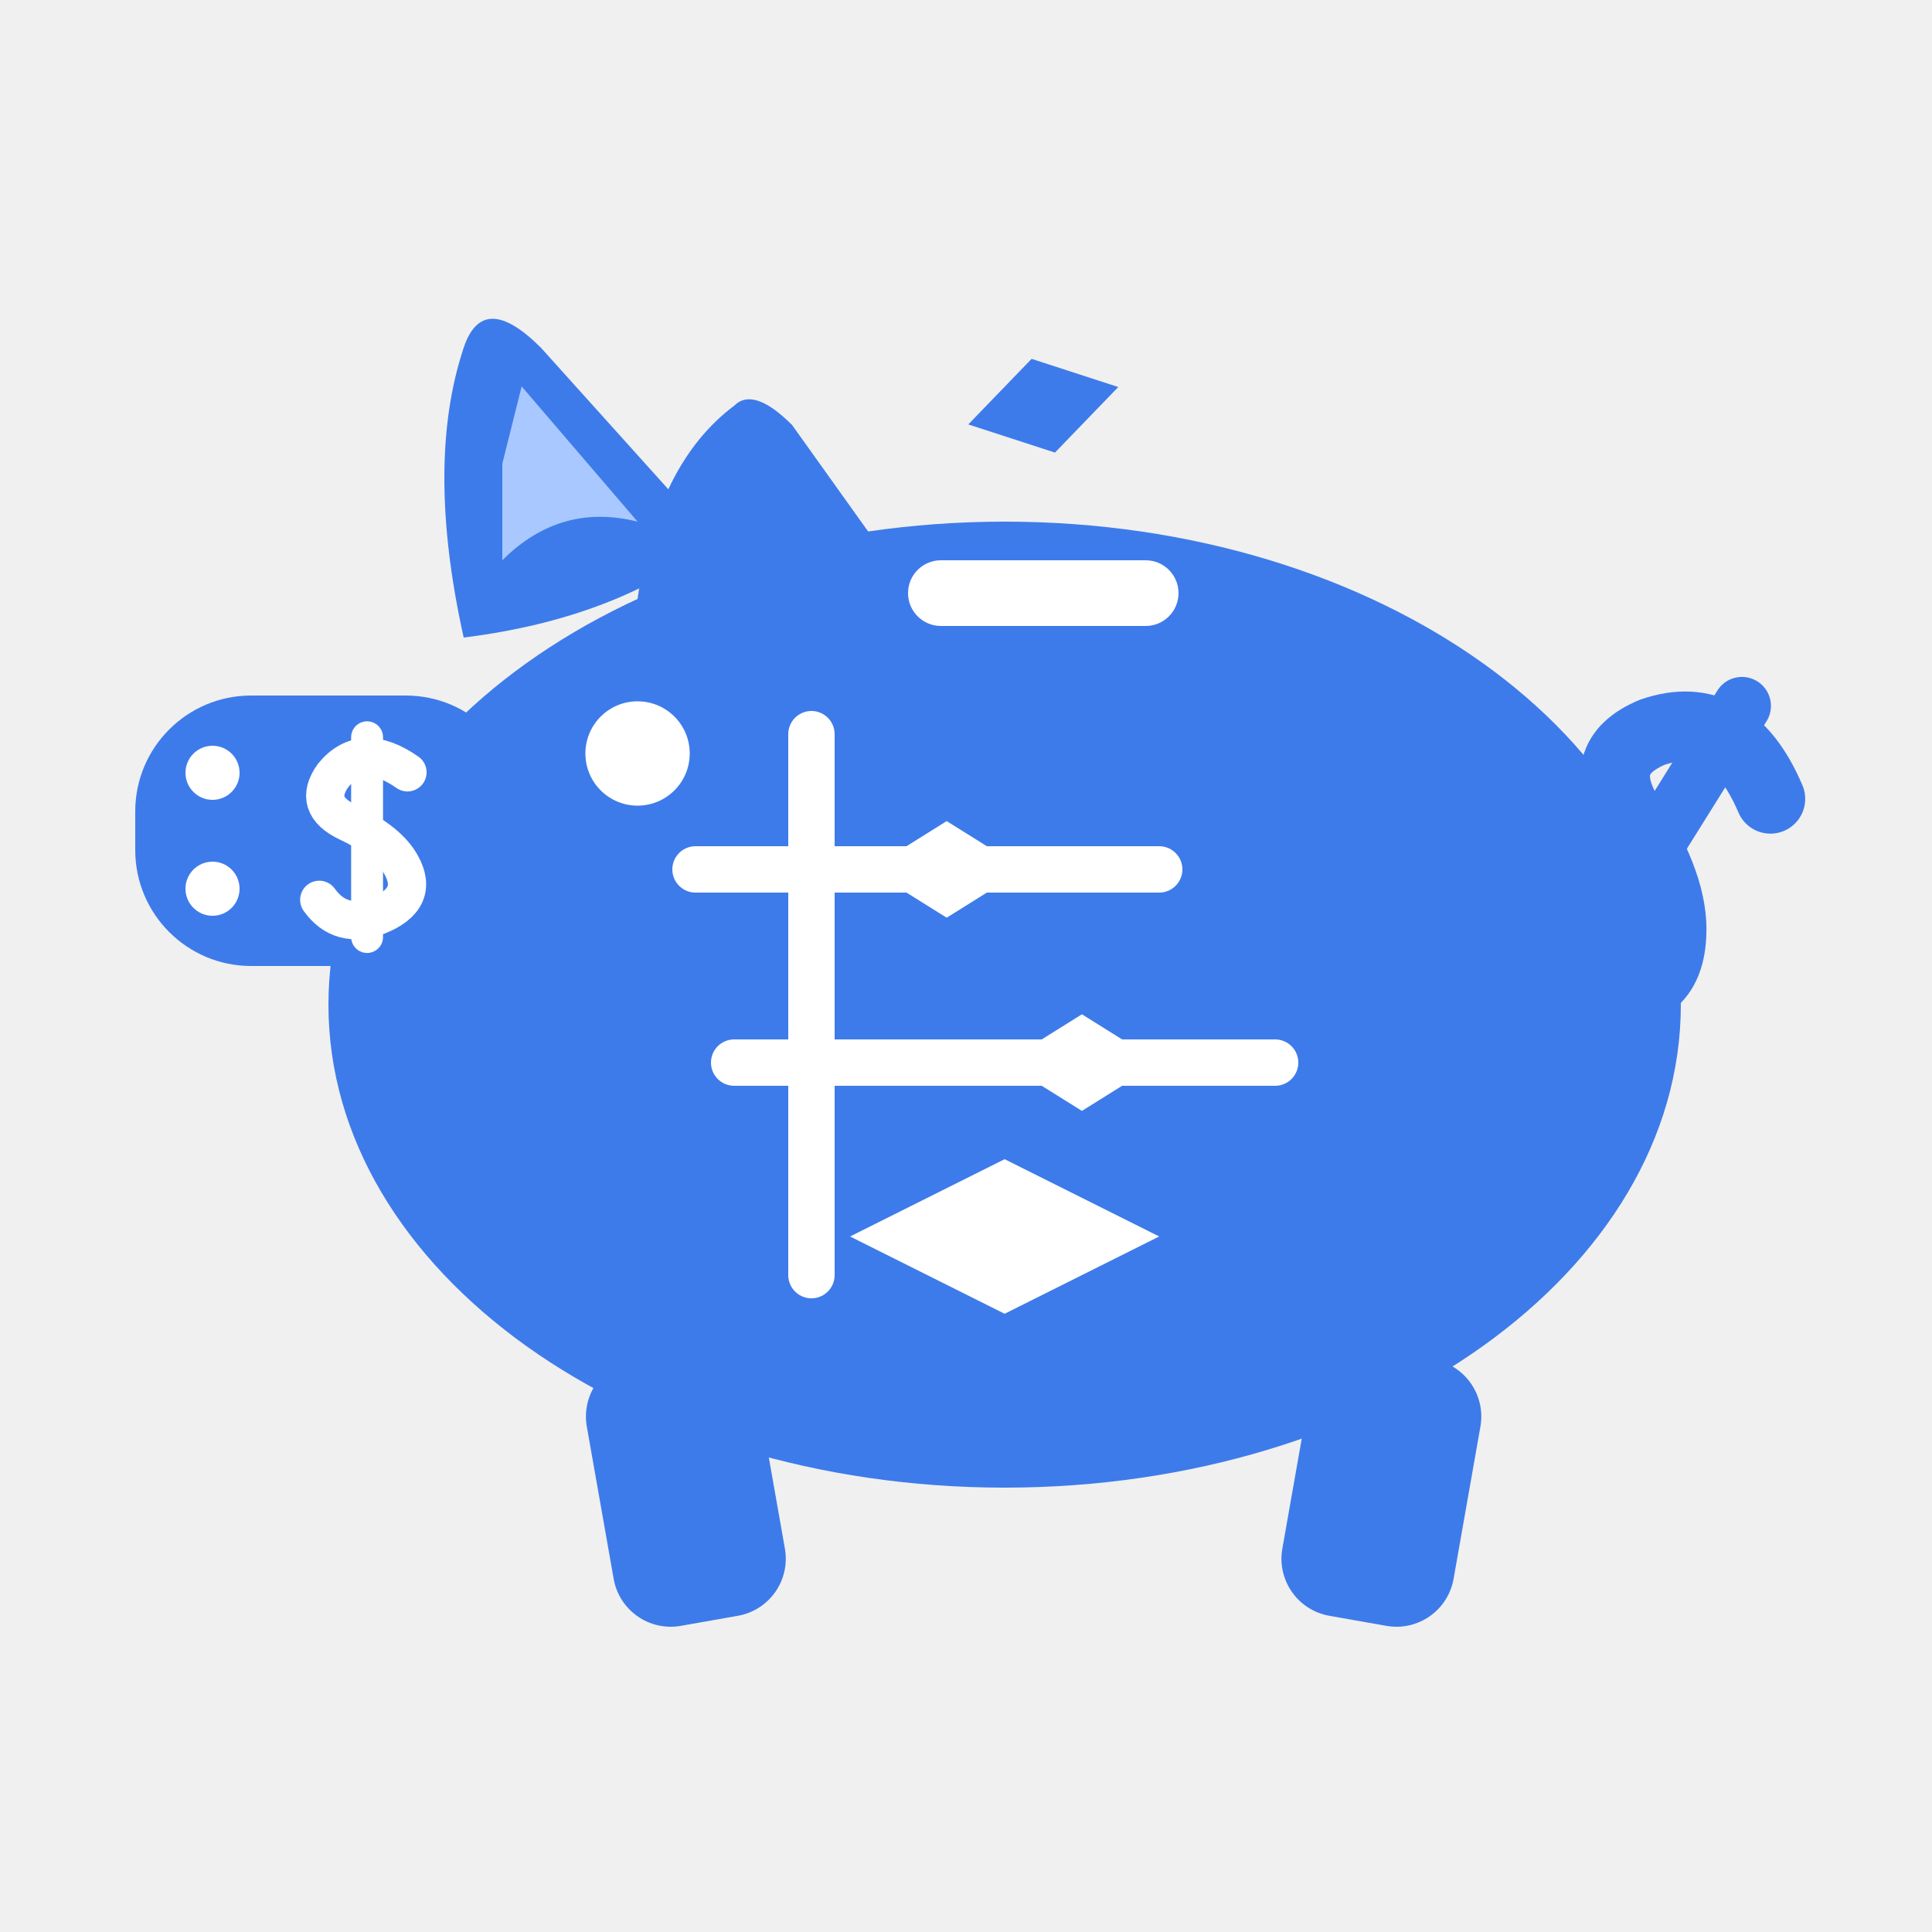
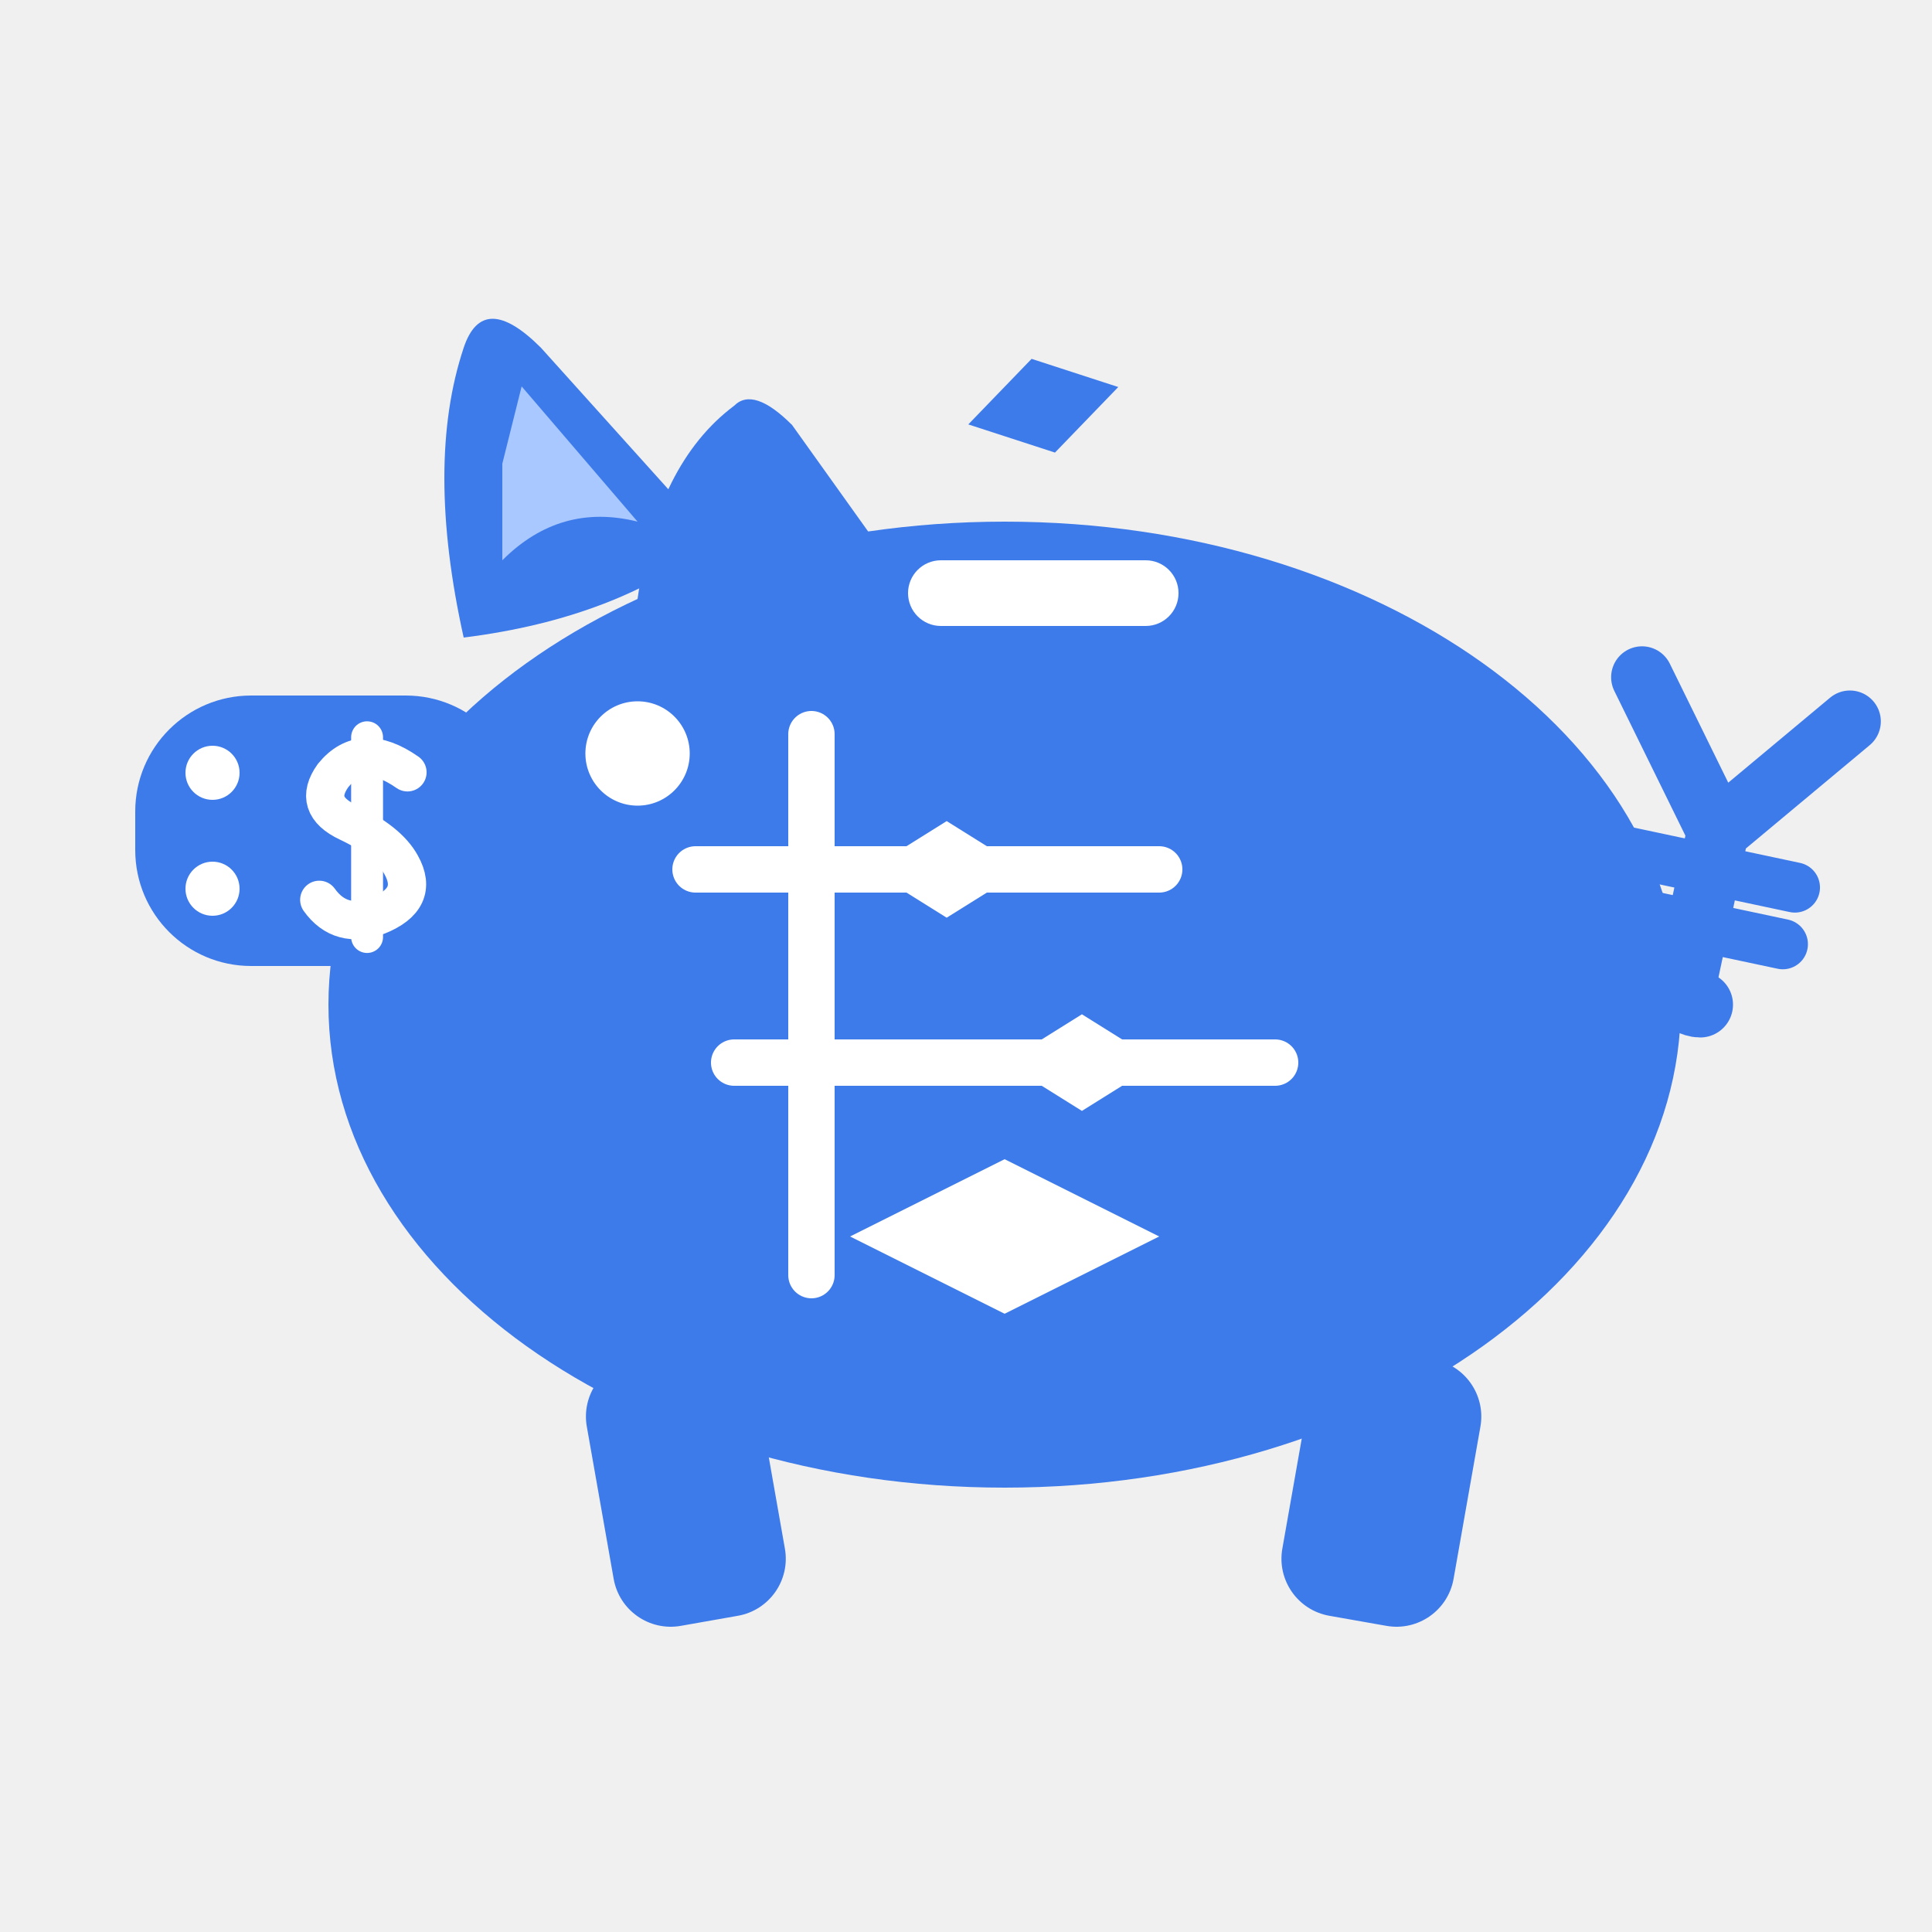
- <svg xmlns="http://www.w3.org/2000/svg" viewBox="10 18 100 100" role="img" aria-label="EvidenceBank：尖耳朵、鼻口上有白色美元符号的存钱罐小猪，背上菱形落向投币口，肚子是森林图，卷尾是美元符号">
-   <g transform="translate(95.5 62) rotate(32)">
-     <path d="M 3.8 -5.5 Q -0.5 -8.5 -3.2 -5.2 Q -5.2 -2.4 -1.8 -0.8 Q 2 1 3.2 3.2 Q 5 6.4 1 8 Q -2.5 9.3 -4.5 6.5" fill="none" stroke="#3E7BEA" stroke-width="3.6" stroke-linecap="round" />
-     <line x1="0" y1="-8.8" x2="0" y2="10" stroke="#3E7BEA" stroke-width="3" stroke-linecap="round" />
+ <svg xmlns="http://www.w3.org/2000/svg" viewBox="10 18 100 100" role="img" aria-label="EvidenceBank：尖耳朵、鼻口上有白色美元符号的存钱罐小猪，背上菱形落向投币口，肚子是森林图，尾巴是人民币符号">
+   <path d="M94 67 Q97 70 98 70" fill="none" stroke="#3E7BEA" stroke-width="3.4" stroke-linecap="round" />
+   <g transform="translate(98.5 61) rotate(12 0 2)" fill="none" stroke="#3E7BEA" stroke-linecap="round" stroke-linejoin="round">
+     <path d="M-5.5 -7 L0 0 L5.5 -7 M0 0 L0 9" stroke-width="3.2" />
+     <path d="M-4.5 2 L4.5 2 M-4.5 5 L4.5 5" stroke-width="2.6" />
  </g>
  <rect x="41" y="88" width="9" height="14" rx="3" fill="#3E7BEA" transform="rotate(-10 45.5 95)" />
  <rect x="77" y="88" width="9" height="14" rx="3" fill="#3E7BEA" transform="rotate(10 81.5 95)" />
  <ellipse cx="62" cy="70" rx="35" ry="25" fill="#3E7BEA" />
  <path d="M43 49 Q44 42 48 39 Q49 38 51 40 L56 47 Q52 50 43 49Z" fill="#3E7BEA" />
  <path d="M34 51 Q32 42 34 36 Q35 33 38 36 L47 46 Q42 50 34 51Z" fill="#3E7BEA" />
  <path d="M36 42 L37 38 L43 45 Q39 44 36 47Z" fill="#A8C8FF" />
  <rect x="17" y="54" width="20" height="14" rx="6" fill="#3E7BEA" />
  <circle cx="21" cy="58" r="1.4" fill="#FFFFFF" />
  <circle cx="21" cy="64" r="1.4" fill="#FFFFFF" />
  <g transform="translate(29 61) scale(.55)" fill="none" stroke="#FFFFFF" stroke-linecap="round">
    <path d="M3.8 -5.5 Q-.5 -8.5 -3.2 -5.2 Q-5.2 -2.4 -1.8 -.8 Q2 1 3.2 3.2 Q5 6.4 1 8 Q-2.5 9.3 -4.5 6.5" stroke-width="3.6" />
    <line x1="0" y1="-8.8" x2="0" y2="10" stroke-width="3" />
  </g>
  <circle cx="43" cy="57" r="2.7" fill="#FFFFFF" />
  <polygon points="60,39 64,36.5 68,39 64,41.5" fill="#3E7BEA" transform="rotate(-14 64 39)" />
  <rect x="57" y="47" width="14" height="3.4" rx="1.7" fill="#FFFFFF" />
  <line x1="52" y1="56" x2="52" y2="84" stroke="#FFFFFF" stroke-width="2.4" stroke-linecap="round" />
  <line x1="46" y1="63" x2="70" y2="63" stroke="#FFFFFF" stroke-width="2.4" stroke-linecap="round" />
  <polygon points="55,63 59,60.5 63,63 59,65.5" fill="#FFFFFF" />
  <line x1="48" y1="73" x2="76" y2="73" stroke="#FFFFFF" stroke-width="2.4" stroke-linecap="round" />
  <polygon points="62,73 66,70.5 70,73 66,75.5" fill="#FFFFFF" />
  <polygon points="54,82 62,78 70,82 62,86" fill="#FFFFFF" />
</svg>
